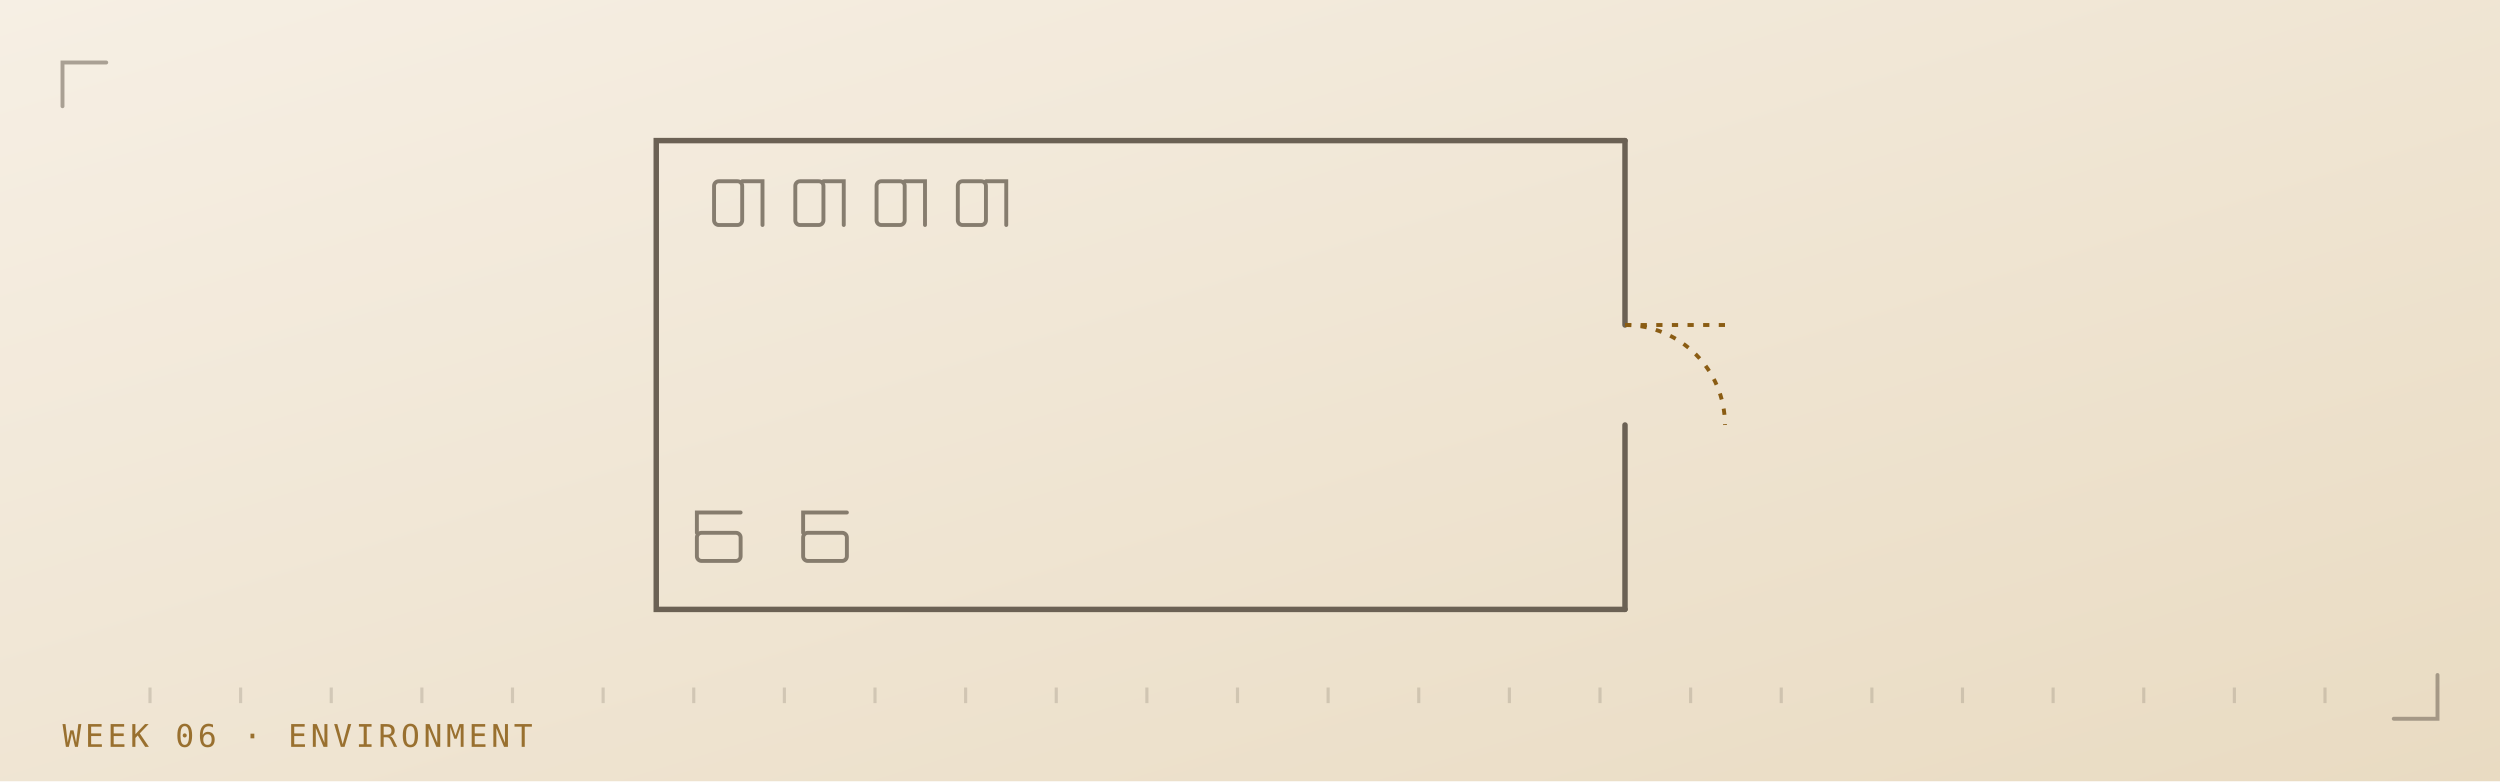
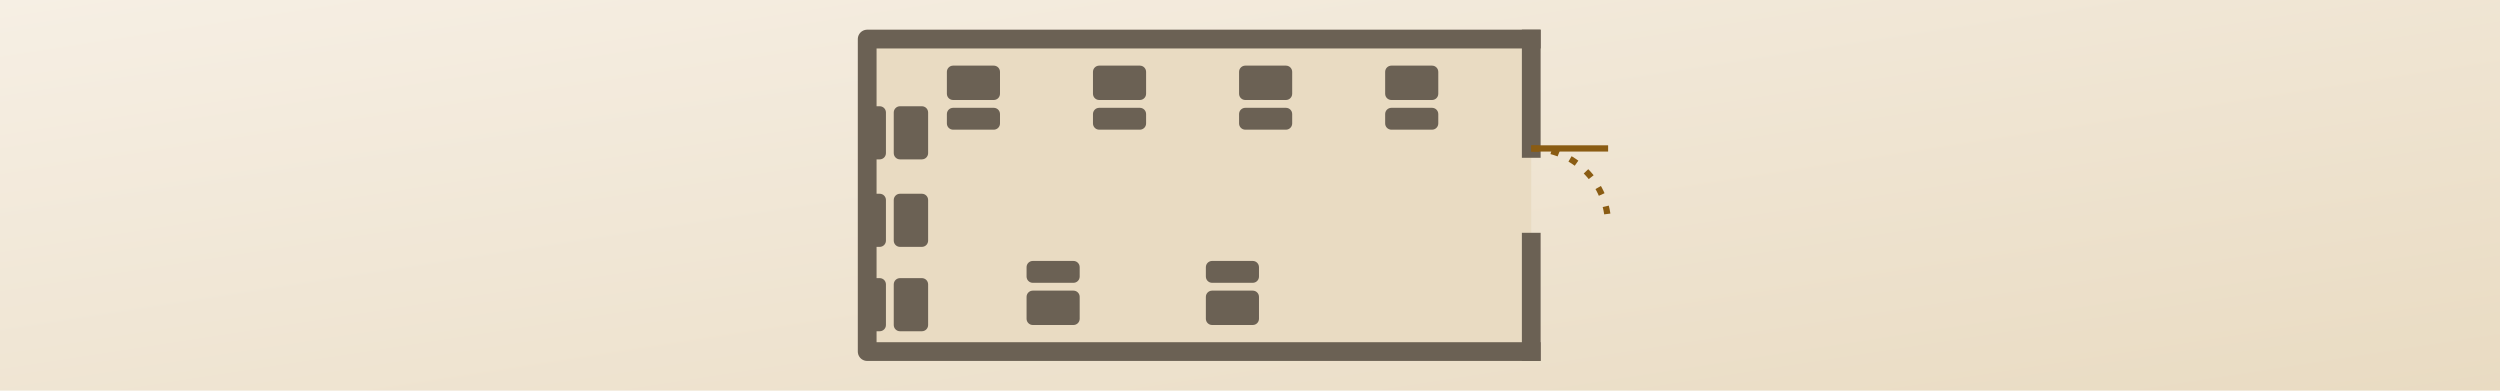
- <svg xmlns="http://www.w3.org/2000/svg" viewBox="0 0 1600 500" width="1600" height="500">
+ <svg xmlns="http://www.w3.org/2000/svg" viewBox="0 0 1600 250" width="1600" height="250">
  <defs>
    <linearGradient id="bg" x1="0" y1="0" x2="1" y2="1">
      <stop offset="0" stop-color="#f6efe4" />
      <stop offset="1" stop-color="#e9dbc2" />
    </linearGradient>
  </defs>
-   <rect width="1600" height="500" fill="url(#bg)" />
-   <g stroke="#6b6154" stroke-width="2" opacity="0.22">
-     <line x1="96" y1="440" x2="96" y2="450" />
-     <line x1="154" y1="440" x2="154" y2="450" />
-     <line x1="212" y1="440" x2="212" y2="450" />
-     <line x1="270" y1="440" x2="270" y2="450" />
-     <line x1="328" y1="440" x2="328" y2="450" />
-     <line x1="386" y1="440" x2="386" y2="450" />
-     <line x1="444" y1="440" x2="444" y2="450" />
-     <line x1="502" y1="440" x2="502" y2="450" />
-     <line x1="560" y1="440" x2="560" y2="450" />
-     <line x1="618" y1="440" x2="618" y2="450" />
-     <line x1="676" y1="440" x2="676" y2="450" />
-     <line x1="734" y1="440" x2="734" y2="450" />
-     <line x1="792" y1="440" x2="792" y2="450" />
-     <line x1="850" y1="440" x2="850" y2="450" />
-     <line x1="908" y1="440" x2="908" y2="450" />
-     <line x1="966" y1="440" x2="966" y2="450" />
-     <line x1="1024" y1="440" x2="1024" y2="450" />
-     <line x1="1082" y1="440" x2="1082" y2="450" />
-     <line x1="1140" y1="440" x2="1140" y2="450" />
-     <line x1="1198" y1="440" x2="1198" y2="450" />
-     <line x1="1256" y1="440" x2="1256" y2="450" />
-     <line x1="1314" y1="440" x2="1314" y2="450" />
-     <line x1="1372" y1="440" x2="1372" y2="450" />
-     <line x1="1430" y1="440" x2="1430" y2="450" />
-     <line x1="1488" y1="440" x2="1488" y2="450" />
-   </g>
-   <g stroke="#6b6154" stroke-width="2.5" fill="none" stroke-linecap="round" opacity="0.55">
-     <path d="M 40 68 L 40 40 L 68 40" />
-     <path d="M 1532 460 L 1560 460 L 1560 432" />
-   </g>
-   <text x="40" y="478" font-family="ui-monospace, monospace" font-size="20" letter-spacing="0.12em" fill="#8a5c13" opacity="0.85">WEEK 06 · ENVIRONMENT</text>
+   <rect width="1600" height="250" fill="url(#bg)" />
  <g>
-     <g stroke="#6b6154" stroke-width="3.5" fill="none" stroke-linecap="round">
-       <path d="M 1040 90 L 420 90 L 420 390 L 1040 390" />
-       <path d="M 1040 90 L 1040 208" />
-       <path d="M 1040 272 L 1040 390" />
+     <path d="M 555 25 H 980 V 225 H 555 Z" fill="#e9dbc2" />
+     <g stroke="#6b6154" stroke-width="12" fill="none" stroke-linecap="square" stroke-linejoin="round">
+       <path d="M 980 25 H 555 V 225 H 980" />
+       <path d="M 980 25 V 95" />
+       <path d="M 980 155 V 225" />
    </g>
-     <g stroke="#8a5c13" stroke-width="2.5" fill="none" stroke-dasharray="4 6">
-       <path d="M 1040 208 L 1104 208" />
-       <path d="M 1040 208 A 64 64 0 0 1 1104 272" />
+     <g stroke="#8a5c13" stroke-width="4" fill="none">
+       <path d="M 980 95 L 1029.2 95" />
+       <path d="M 980 95 A 49.2 49.2 0 0 1 1029.2 144.2" stroke-dasharray="5 8" />
    </g>
-     <g transform="rotate(90 466 130)" stroke="#6b6154" stroke-width="2.5" fill="none" stroke-linecap="round" opacity="0.8">
-       <rect x="452" y="121" width="28" height="18" rx="3" />
-       <path d="M 452 121 L 452 108 L 480 108" />
+     <g transform="rotate(180 623 53)">
+       <rect x="606" y="42" width="34" height="22" rx="4" fill="#6b6154" />
+       <rect x="606" y="23" width="34" height="14" rx="4" fill="#6b6154" />
    </g>
-     <g transform="rotate(90 518 130)" stroke="#6b6154" stroke-width="2.5" fill="none" stroke-linecap="round" opacity="0.8">
-       <rect x="504" y="121" width="28" height="18" rx="3" />
-       <path d="M 504 121 L 504 108 L 532 108" />
+     <g transform="rotate(180 716.5 53)">
+       <rect x="699.5" y="42" width="34" height="22" rx="4" fill="#6b6154" />
+       <rect x="699.5" y="23" width="34" height="14" rx="4" fill="#6b6154" />
    </g>
-     <g transform="rotate(90 570 130)" stroke="#6b6154" stroke-width="2.5" fill="none" stroke-linecap="round" opacity="0.8">
-       <rect x="556" y="121" width="28" height="18" rx="3" />
-       <path d="M 556 121 L 556 108 L 584 108" />
+     <g transform="rotate(180 810 53)">
+       <rect x="793" y="42" width="34" height="22" rx="4" fill="#6b6154" />
+       <rect x="793" y="23" width="34" height="14" rx="4" fill="#6b6154" />
    </g>
-     <g transform="rotate(90 622 130)" stroke="#6b6154" stroke-width="2.5" fill="none" stroke-linecap="round" opacity="0.8">
-       <rect x="608" y="121" width="28" height="18" rx="3" />
-       <path d="M 608 121 L 608 108 L 636 108" />
+     <g transform="rotate(180 903.5 53)">
+       <rect x="886.5" y="42" width="34" height="22" rx="4" fill="#6b6154" />
+       <rect x="886.5" y="23" width="34" height="14" rx="4" fill="#6b6154" />
    </g>
-     <g transform="rotate(0 460 350)" stroke="#6b6154" stroke-width="2.5" fill="none" stroke-linecap="round" opacity="0.8">
-       <rect x="446" y="341" width="28" height="18" rx="3" />
-       <path d="M 446 341 L 446 328 L 474 328" />
+     <g transform="rotate(-90 583 85)">
+       <rect x="566" y="74" width="34" height="22" rx="4" fill="#6b6154" />
+       <rect x="566" y="55" width="34" height="14" rx="4" fill="#6b6154" />
    </g>
-     <g transform="rotate(0 528 350)" stroke="#6b6154" stroke-width="2.5" fill="none" stroke-linecap="round" opacity="0.8">
-       <rect x="514" y="341" width="28" height="18" rx="3" />
-       <path d="M 514 341 L 514 328 L 542 328" />
+     <g transform="rotate(-90 583 141)">
+       <rect x="566" y="130" width="34" height="22" rx="4" fill="#6b6154" />
+       <rect x="566" y="111" width="34" height="14" rx="4" fill="#6b6154" />
+     </g>
+     <g transform="rotate(-90 583 195)">
+       <rect x="566" y="184" width="34" height="22" rx="4" fill="#6b6154" />
+       <rect x="566" y="165" width="34" height="14" rx="4" fill="#6b6154" />
+     </g>
+     <g transform="rotate(0 674 197)">
+       <rect x="657" y="186" width="34" height="22" rx="4" fill="#6b6154" />
+       <rect x="657" y="167" width="34" height="14" rx="4" fill="#6b6154" />
+     </g>
+     <g transform="rotate(0 788.75 197)">
+       <rect x="771.75" y="186" width="34" height="22" rx="4" fill="#6b6154" />
+       <rect x="771.75" y="167" width="34" height="14" rx="4" fill="#6b6154" />
    </g>
  </g>
</svg>
